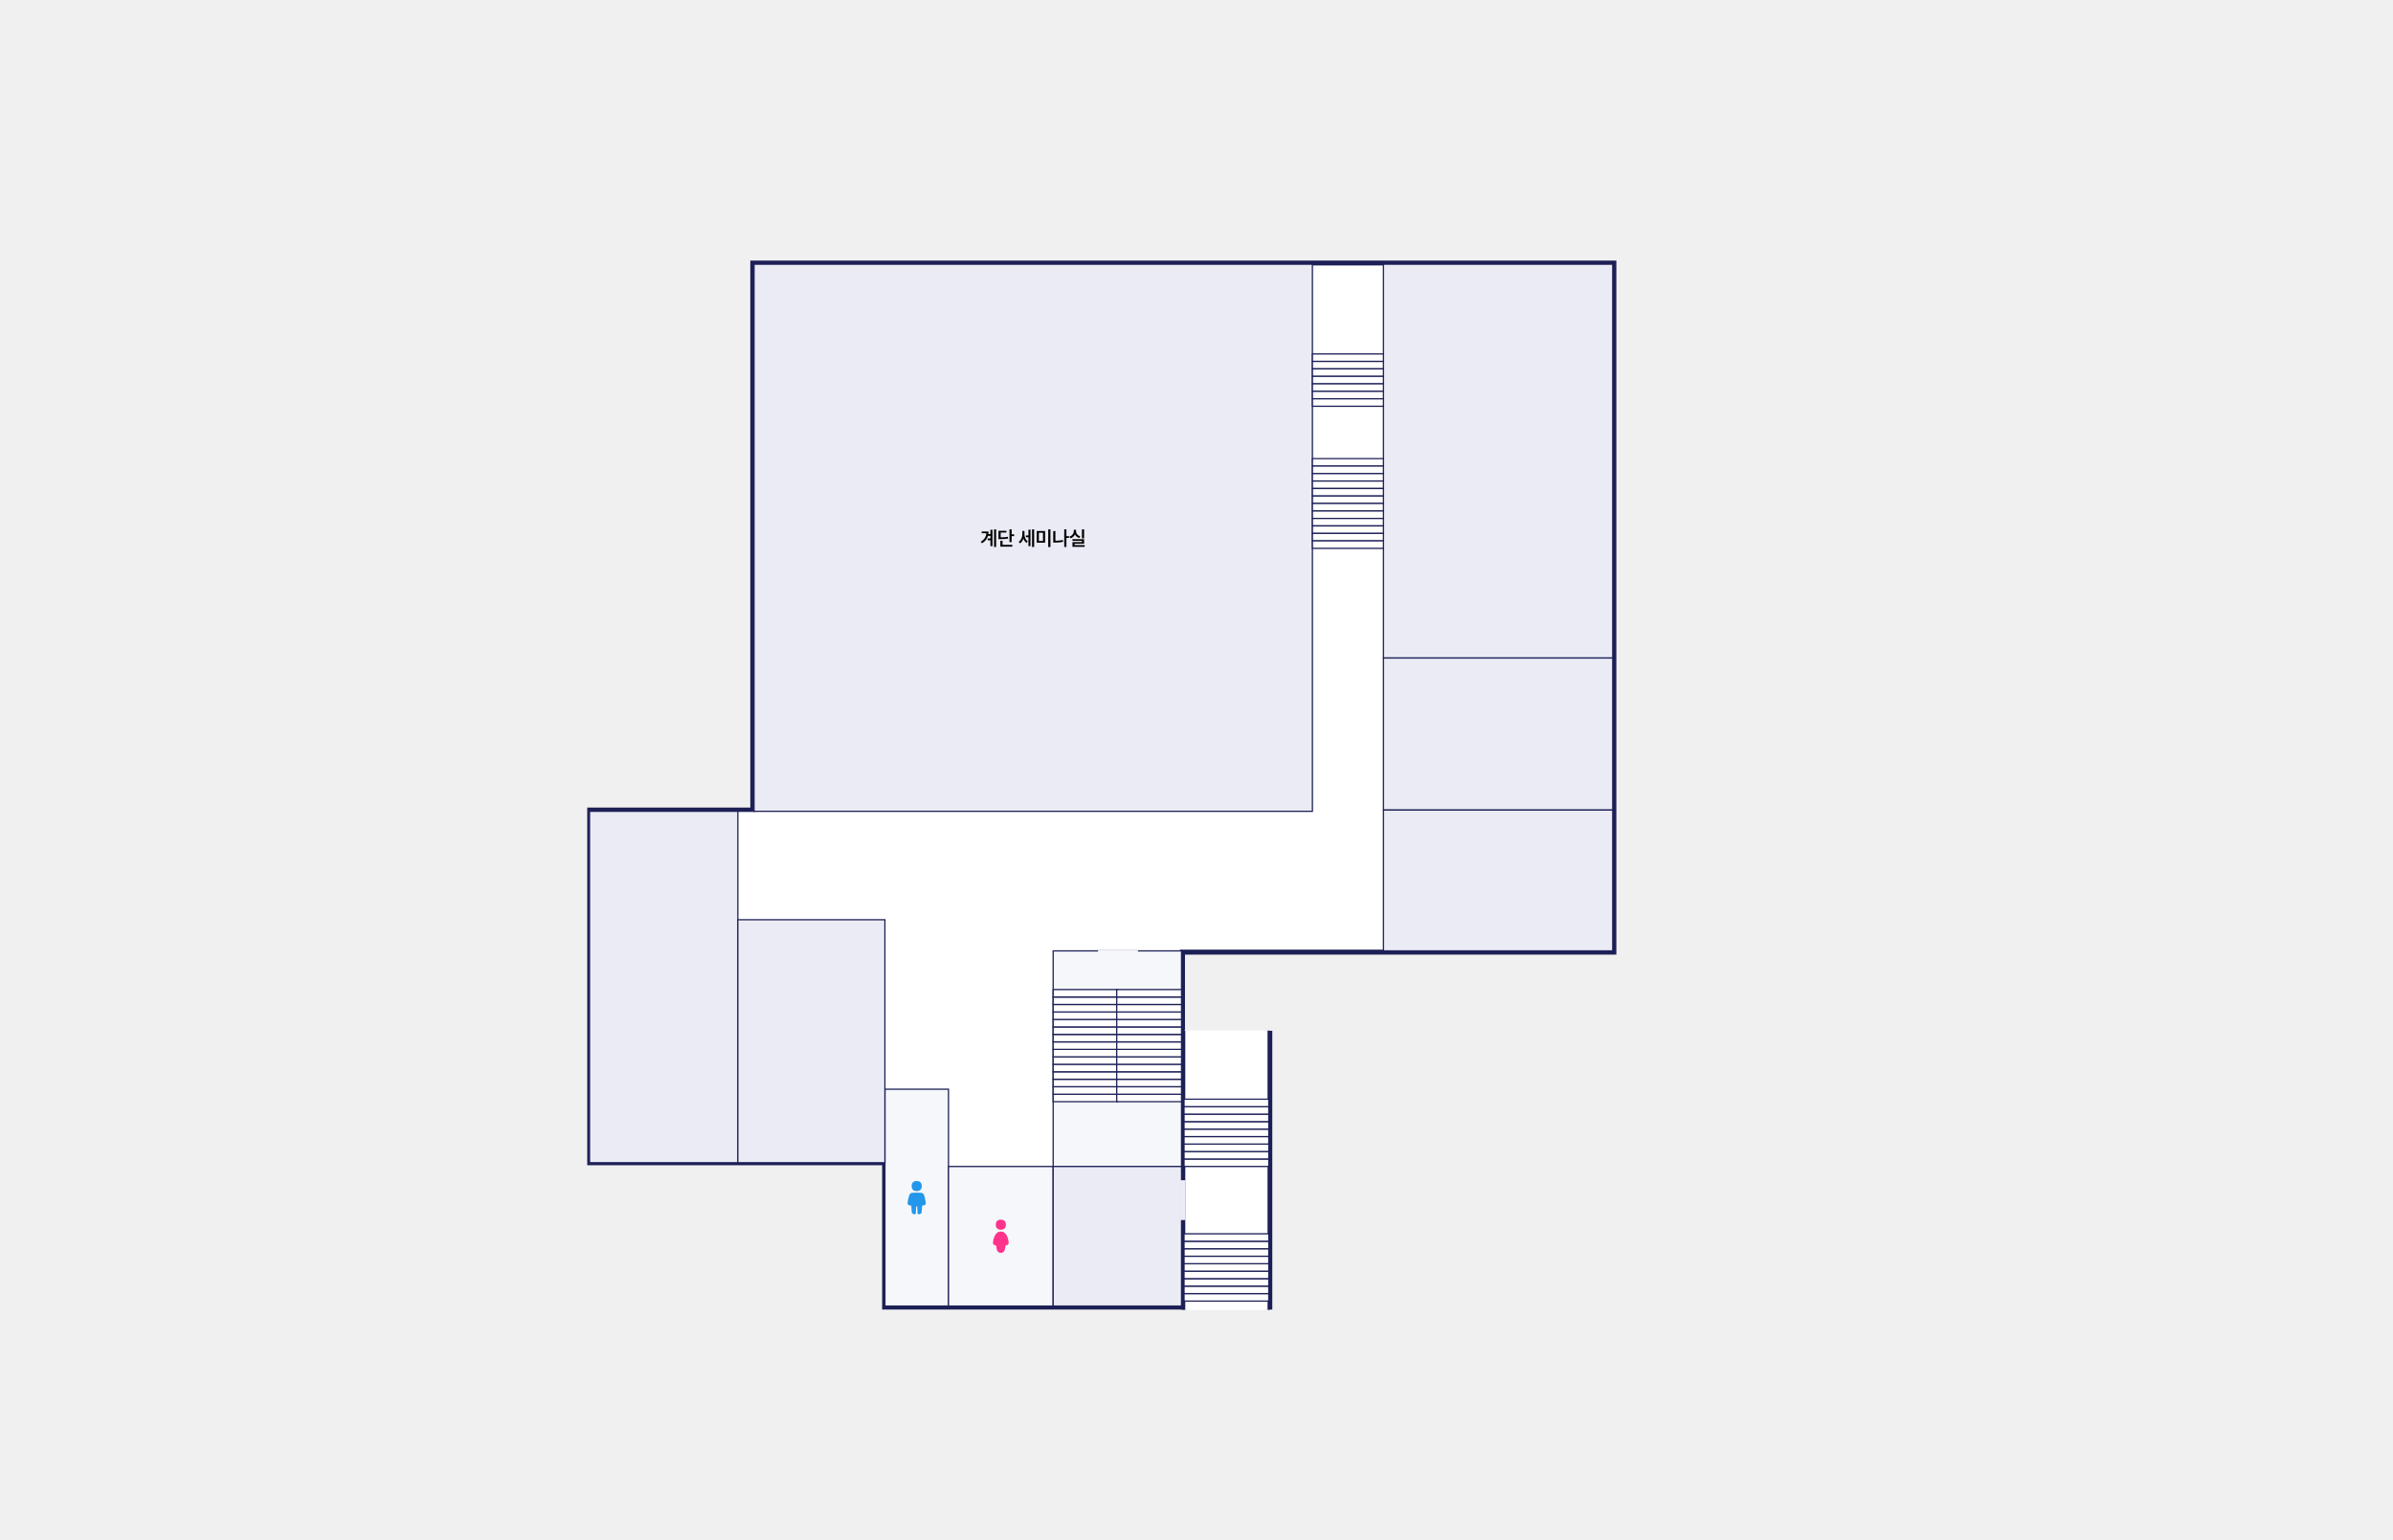
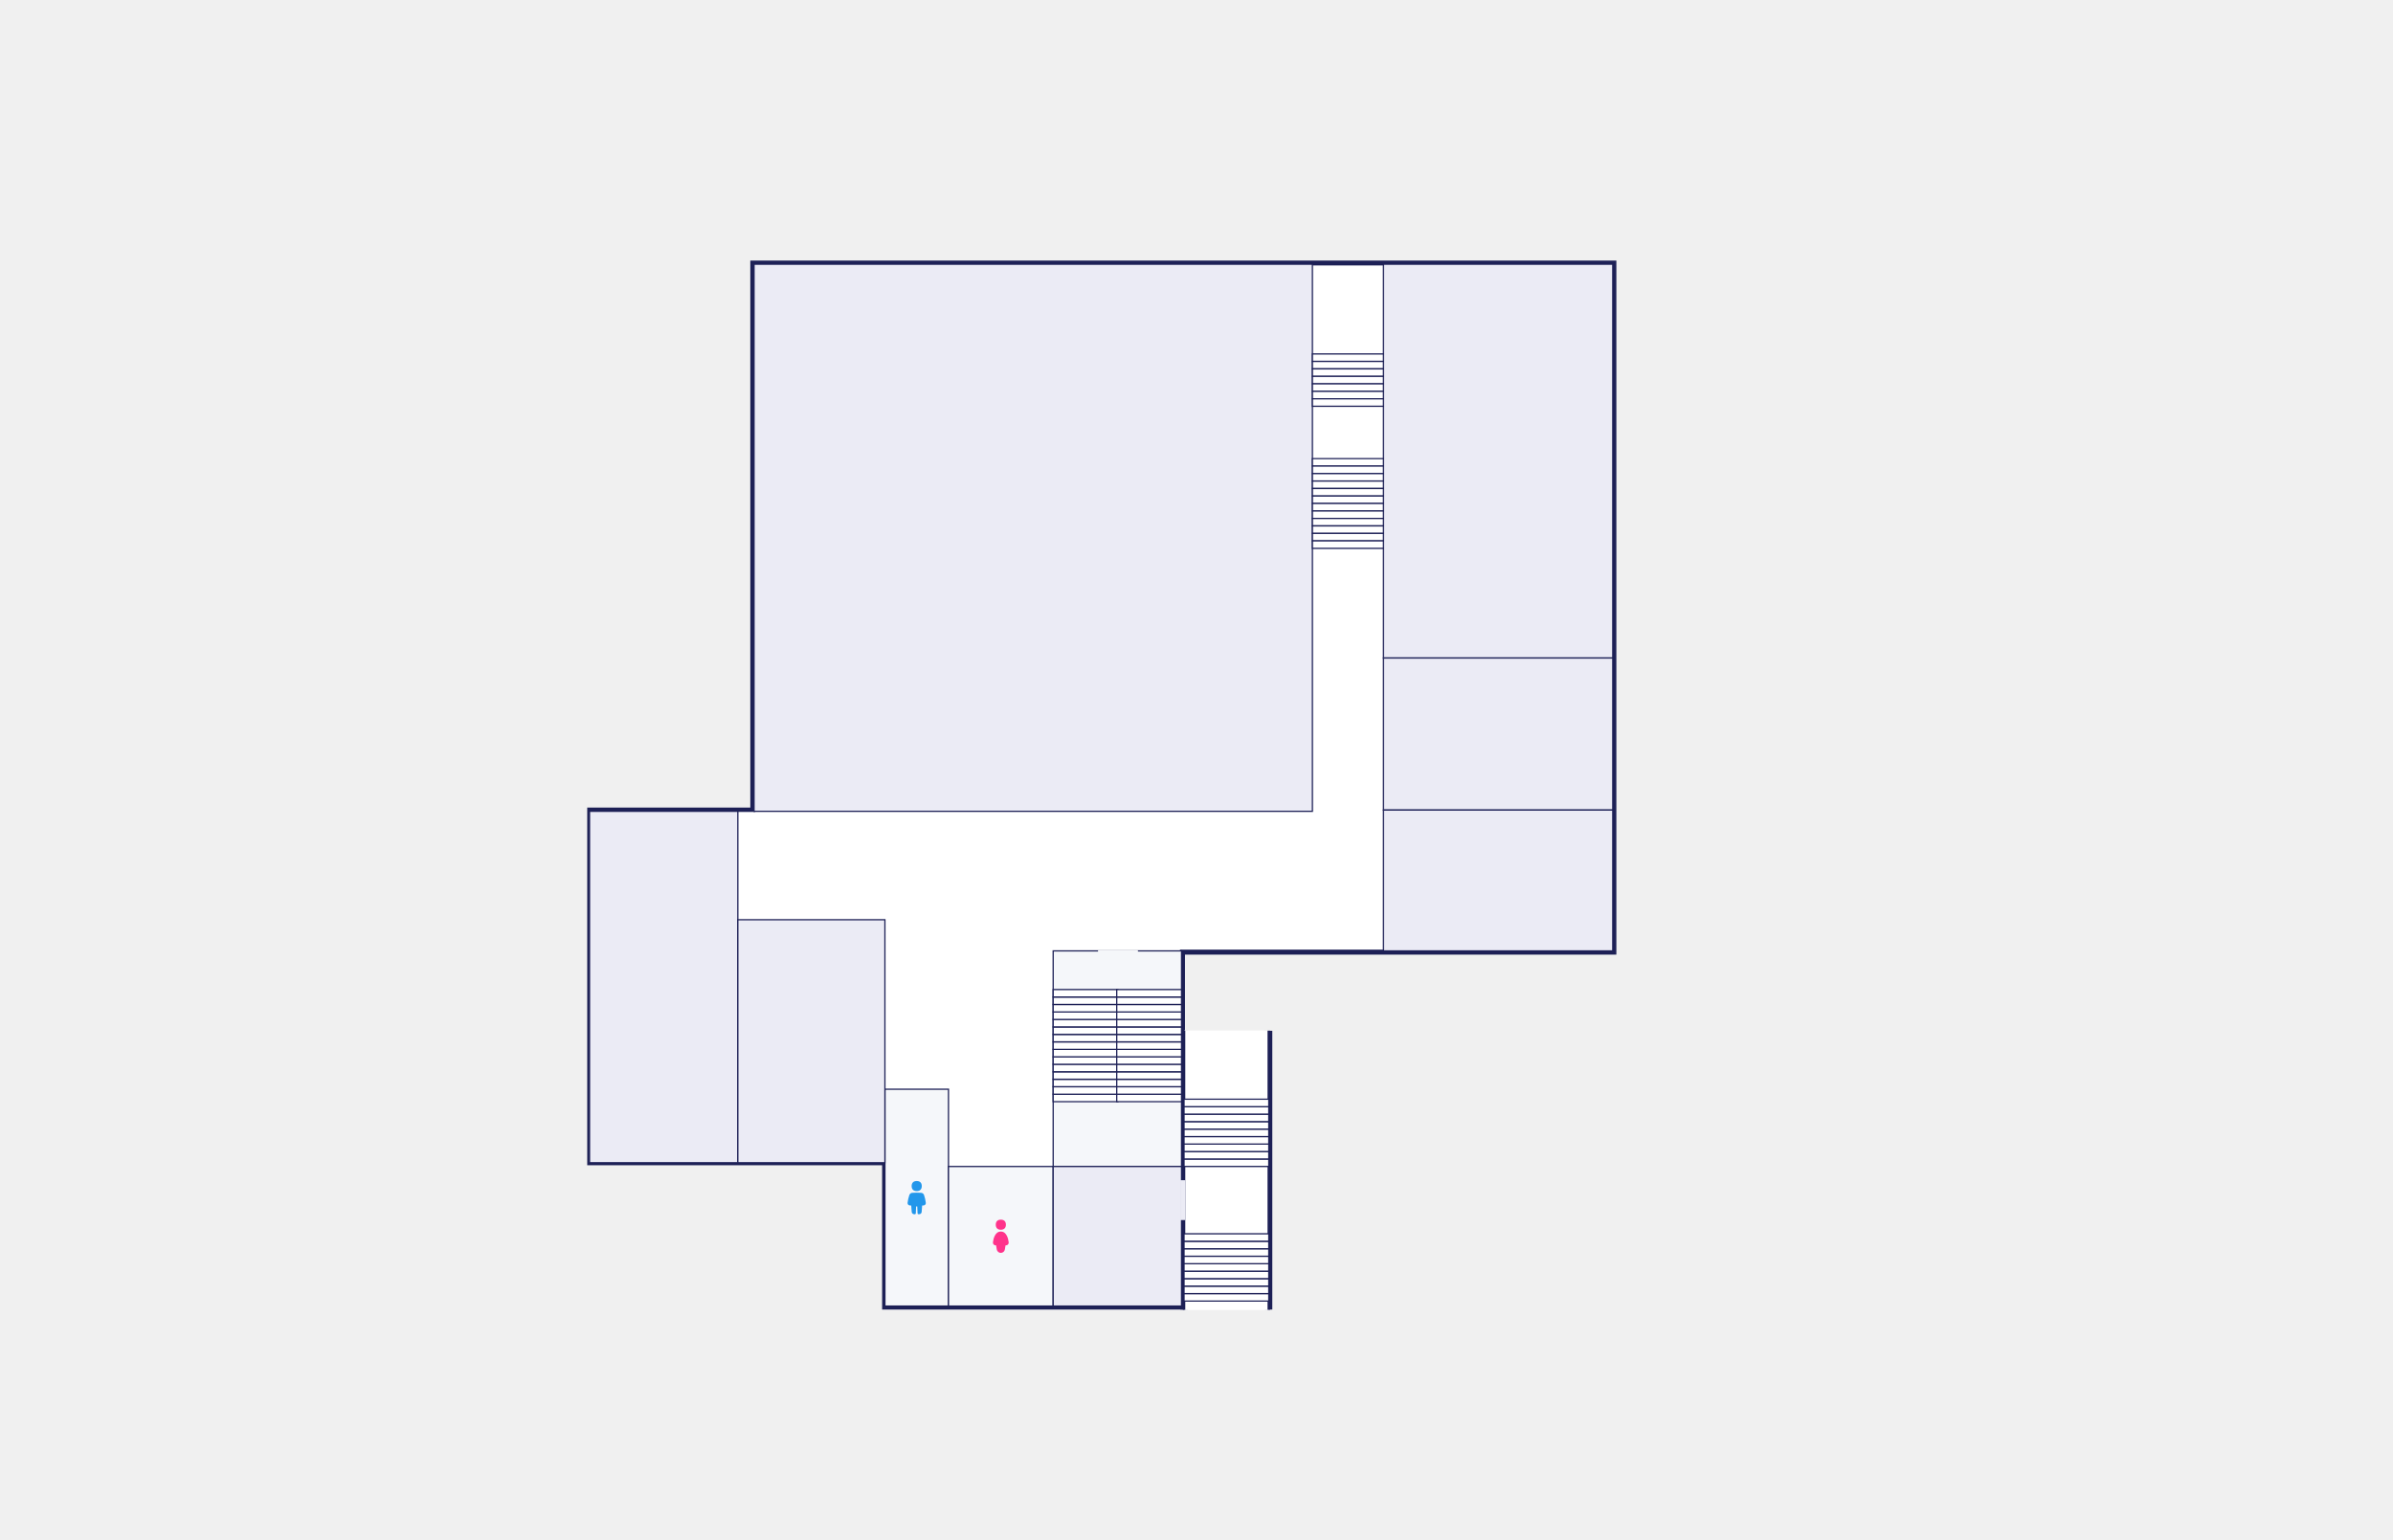
<svg xmlns="http://www.w3.org/2000/svg" width="1920" height="1235" viewBox="0 0 1920 1235" fill="none">
  <g>
    <g id="Union">
      <mask id="path-1-outside-1_1096_23842" maskUnits="userSpaceOnUse" x="471" y="209" width="826" height="842" fill="black">
        <rect fill="white" x="471" y="209" width="826" height="842" />
        <path d="M1294 763H947.762V1048H710.762V932H474V651H605V212H1294V763Z" />
      </mask>
      <path d="M1294 763H947.762V1048H710.762V932H474V651H605V212H1294V763Z" fill="white" />
      <path d="M1294 763V766H1297V763H1294ZM947.762 763V760H944.762V763H947.762ZM947.762 1048V1051H950.762V1048H947.762ZM710.762 1048H707.762V1051H710.762V1048ZM710.762 932H713.762V929H710.762V932ZM474 932H471V935H474V932ZM474 651V648H471V651H474ZM605 651V654H608V651H605ZM605 212V209H602V212H605ZM1294 212H1297V209H1294V212ZM1294 763V760H947.762V763V766H1294V763ZM947.762 763H944.762V1048H947.762H950.762V763H947.762ZM947.762 1048V1045H710.762V1048V1051H947.762V1048ZM710.762 1048H713.762V932H710.762H707.762V1048H710.762ZM710.762 932V929H474V932V935H710.762V932ZM474 932H477V651H474H471V932H474ZM474 651V654H605V651V648H474V651ZM605 651H608V212H605H602V651H605ZM605 212V215H1294V212V209H605V212ZM1294 212H1291V763H1294H1297V212H1294Z" fill="#1D2056" mask="url(#path-1-outside-1_1096_23842)" />
    </g>
    <g id="Union_2">
      <path d="M1294 763H947.762V1048H710.762V931.5H474V650.5H605V212H1294V763Z" fill="white" />
      <path d="M1294 763V764H1295V763H1294ZM947.762 763V762H946.762V763H947.762ZM947.762 1048V1049H948.762V1048H947.762ZM710.762 1048H709.762V1049H710.762V1048ZM710.762 931.5H711.762V930.5H710.762V931.5ZM474 931.5H473V932.5H474V931.5ZM474 650.5V649.5H473V650.5H474ZM605 650.5V651.5H606V650.5H605ZM605 212V211H604V212H605ZM1294 212H1295V211H1294V212ZM1294 763V762H947.762V763V764H1294V763ZM947.762 763H946.762V1048H947.762H948.762V763H947.762ZM947.762 1048V1047H710.762V1048V1049H947.762V1048ZM710.762 1048H711.762V931.5H710.762H709.762V1048H710.762ZM710.762 931.5V930.5H474V931.5V932.5H710.762V931.5ZM474 931.5H475V650.5H474H473V931.5H474ZM474 650.5V651.5H605V650.5V649.5H474V650.5ZM605 650.5H606V212H605H604V650.5H605ZM605 212V213H1294V212V211H605V212ZM1294 212H1293V763H1294H1295V212H1294Z" fill="#1D2056" />
    </g>
    <g id="Rectangle 240653108">
      <mask id="path-5-outside-2_1096_23842" maskUnits="userSpaceOnUse" x="947" y="827" width="74" height="224" fill="black">
        <rect fill="white" x="947" y="827" width="74" height="224" />
        <path d="M950 827H1018V1051H950V827Z" />
      </mask>
      <path d="M950 827H1018V1051H950V827Z" fill="white" />
      <path d="M1018 827H1015V1051H1018H1021V827H1018ZM950 1051H953V827H950H947V1051H950Z" fill="#1D2056" mask="url(#path-5-outside-2_1096_23842)" />
    </g>
    <g id="Rectangle 240653308">
      <path d="M950 827H1018V1051H950V827Z" fill="white" />
      <path d="M1018 827H1017V1051H1018H1019V827H1018ZM950 1051H951V827H950H949V1051H950Z" fill="#1D2056" />
    </g>
    <g id="room">
      <rect x="710" y="874" width="51" height="174" fill="#F5F7FA" />
      <rect x="710" y="874" width="51" height="174" stroke="#1D2056" />
      <g id="map_toilet_male">
        <path id="Vector" fill-rule="evenodd" clip-rule="evenodd" d="M731.93 957.126C732.756 957.059 733.93 957 735.5 957C737.071 957 738.244 957.059 739.07 957.126C740.158 957.213 741.052 957.912 741.394 958.912C742.085 960.945 742.563 963.041 742.82 965.167C742.95 966.262 742.102 967.207 740.98 967.276C740.653 967.295 740.284 967.316 739.879 967.335L739.487 972.477C739.416 973.408 738.695 974.185 737.718 974.281C737.539 974.298 737.347 974.316 737.146 974.331C737.028 974.34 736.908 974.325 736.796 974.288C736.683 974.251 736.579 974.192 736.49 974.115C736.402 974.038 736.33 973.944 736.279 973.84C736.229 973.735 736.2 973.622 736.196 973.506L735.972 968.297C735.969 968.222 735.936 968.152 735.881 968.1C735.825 968.048 735.751 968.019 735.674 968.019H735.326C735.249 968.019 735.175 968.048 735.119 968.1C735.063 968.152 735.03 968.223 735.027 968.298L734.804 973.506C734.8 973.622 734.772 973.735 734.721 973.84C734.671 973.944 734.599 974.038 734.51 974.115C734.421 974.192 734.317 974.251 734.205 974.288C734.092 974.325 733.973 974.34 733.854 974.331C733.663 974.316 733.472 974.299 733.281 974.28C732.305 974.185 731.585 973.408 731.513 972.477L731.121 967.335C730.715 967.316 730.348 967.296 730.02 967.276C728.898 967.207 728.05 966.262 728.18 965.167C728.437 963.041 728.914 960.946 729.605 958.913C729.948 957.912 730.843 957.213 731.93 957.126Z" fill="#2297EB" />
        <path id="Vector_2" d="M735.516 955.753C738.116 955.753 739.58 954.297 739.58 951.711C739.58 949.122 738.118 947.667 735.516 947.667C732.913 947.667 731.449 949.122 731.449 951.711C731.449 954.297 732.913 955.753 735.516 955.753Z" fill="#2297EB" />
      </g>
    </g>
    <g id="room_2">
      <rect x="761" y="936" width="84" height="112" fill="#F5F7FA" />
      <rect x="761" y="936" width="84" height="112" stroke="#1D2056" />
      <g id="map_toilet_female">
        <path id="Vector_3" fill-rule="evenodd" clip-rule="evenodd" d="M803 988.21C801.746 988.21 800.738 988.604 799.919 989.276C799.109 989.937 798.506 990.852 798.02 991.863C797.316 993.326 796.876 995.183 796.681 996.884C796.527 998.246 797.651 999.313 798.958 999.313H799.222L799.752 1002.59C799.877 1003.35 800.272 1004.05 800.866 1004.55C801.46 1005.06 802.215 1005.33 802.996 1005.33C803.777 1005.33 804.532 1005.06 805.126 1004.55C805.72 1004.05 806.115 1003.35 806.24 1002.59L806.772 999.313H807.042C808.349 999.313 809.472 998.246 809.319 996.884C809.124 995.183 808.684 993.326 807.98 991.863C807.493 990.852 806.891 989.939 806.081 989.275C805.262 988.604 804.253 988.208 803 988.208V988.21ZM807.08 982.711C807.08 985.297 805.616 986.753 803.015 986.753C800.412 986.753 798.948 985.297 798.948 982.711C798.948 980.122 800.412 978.667 803.015 978.667C805.618 978.667 807.08 980.122 807.08 982.711Z" fill="#FF338B" />
      </g>
    </g>
    <g id="room_3">
      <rect x="845" y="763" width="103" height="173" fill="#F5F7FA" />
      <rect x="845" y="763" width="103" height="173" stroke="#1D2056" />
    </g>
    <g id="room_4">
      <rect x="845" y="936" width="103" height="112" fill="#EBEBF5" />
      <rect x="845" y="936" width="103" height="112" stroke="#1D2056" />
    </g>
    <g id="room_5">
      <rect x="605" y="212" width="448" height="439" fill="#EBEBF5" />
      <rect x="605" y="212" width="448" height="439" stroke="#1D2056" />
-       <path id="ê³ë¨ ì¸ë¯¸ëì¤" d="M795.53 429.977H792.538V428.562H795.53V429.977ZM795.491 433.5H792.452V432.086H795.491V433.5ZM799.218 438.875H797.577V424.766H799.218V438.875ZM796.296 438.227H794.655V425.109H796.296V438.227ZM793.155 426.492C793.155 427.836 792.983 429.076 792.64 430.211C792.301 431.341 791.744 432.385 790.968 433.344C790.197 434.302 789.181 435.156 787.921 435.906L786.89 434.672C787.973 434.031 788.851 433.32 789.522 432.539C790.194 431.758 790.689 430.898 791.007 429.961C791.325 429.018 791.483 427.977 791.483 426.836V426.492H793.155ZM792.085 427.898H787.647V426.492H792.085V427.898ZM811.687 434.984H809.952V424.773H811.687V434.984ZM813.679 430.18H811.163V428.742H813.679V430.18ZM802.288 431.18C803.903 431.18 805.156 431.151 806.046 431.094C806.937 431.036 807.809 430.917 808.663 430.734L808.859 432.141C807.963 432.312 807.041 432.432 806.093 432.5C805.15 432.562 803.882 432.594 802.288 432.594H801.132V431.18H802.288ZM807.468 427.336H802.867V431.953H801.132V425.93H807.468V427.336ZM812.242 438.625H802.64V437.203H812.242V438.625ZM804.367 437.906H802.64V433.906H804.367V437.906ZM825.68 431.062H823.148V429.633H825.68V431.062ZM821.617 428.547C821.617 429.609 821.497 430.625 821.258 431.594C821.023 432.557 820.664 433.422 820.18 434.188C819.695 434.948 819.099 435.544 818.391 435.977L817.32 434.688C817.977 434.286 818.526 433.76 818.969 433.109C819.411 432.458 819.74 431.745 819.953 430.969C820.172 430.193 820.281 429.385 820.281 428.547V426.023H821.617V428.547ZM821.961 428.477C821.961 429.284 822.055 430.055 822.242 430.789C822.435 431.518 822.732 432.193 823.133 432.812C823.539 433.432 824.047 433.935 824.656 434.32L823.703 435.664C823 435.242 822.422 434.656 821.969 433.906C821.516 433.156 821.182 432.323 820.969 431.406C820.755 430.49 820.648 429.513 820.648 428.477V426.023H821.961V428.477ZM829.734 438.875H828.062V424.766H829.734V438.875ZM826.789 438.211H825.164V425.008H826.789V438.211ZM838.524 435.461H831.805V426.094H838.524V435.461ZM833.524 434.078H836.828V427.453H833.524V434.078ZM842.805 438.914H841.047V424.766H842.805V438.914ZM857.719 431.641H855.18V430.211H857.719V431.641ZM855.626 438.867H853.891V424.766H855.626V438.867ZM846.79 434.883H845.055V426.133H846.79V434.883ZM846.251 433.93C847.344 433.93 848.433 433.88 849.516 433.781C850.6 433.682 851.693 433.523 852.798 433.305L852.993 434.758C851.883 434.982 850.774 435.141 849.665 435.234C848.561 435.323 847.423 435.367 846.251 435.367H845.055V433.93H846.251ZM869.813 431.969H868.087V424.766H869.813V431.969ZM869.829 436.289H862.188V437.914H860.493V434.992H868.095V433.969H860.462V432.617H869.829V436.289ZM870.251 438.766H860.493V437.383H870.251V438.766ZM863.001 426.188C863.001 427.073 862.839 427.901 862.517 428.672C862.194 429.443 861.728 430.115 861.118 430.688C860.514 431.255 859.785 431.677 858.931 431.953L858.056 430.586C858.8 430.341 859.436 429.995 859.962 429.547C860.488 429.099 860.884 428.586 861.149 428.008C861.415 427.424 861.548 426.818 861.548 426.188V425.117H863.001V426.188ZM863.345 426.188C863.345 426.802 863.475 427.385 863.735 427.938C863.996 428.49 864.381 428.977 864.892 429.398C865.407 429.815 866.032 430.133 866.767 430.352L865.915 431.695C865.066 431.43 864.339 431.029 863.735 430.492C863.136 429.951 862.678 429.312 862.36 428.578C862.048 427.839 861.892 427.042 861.892 426.188V425.117H863.345V426.188Z" fill="black" />
    </g>
    <g id="room_6">
      <rect x="1110" y="212" width="184" height="316" fill="#EBEBF5" />
      <rect x="1110" y="212" width="184" height="316" stroke="#1D2056" />
    </g>
    <g id="room_7">
      <rect x="1110" y="528" width="184" height="122" fill="#EBEBF5" />
      <rect x="1110" y="528" width="184" height="122" stroke="#1D2056" />
    </g>
    <g id="room_8">
      <rect x="1110" y="650" width="184" height="113" fill="#EBEBF5" />
      <rect x="1110" y="650" width="184" height="113" stroke="#1D2056" />
    </g>
    <g id="room_9">
      <rect x="473" y="651" width="119" height="282" fill="#EBEBF5" />
      <rect x="473" y="651" width="119" height="282" stroke="#1D2056" />
    </g>
    <g id="room_10">
      <rect x="592" y="738" width="118" height="195" fill="#EBEBF5" />
      <rect x="592" y="738" width="118" height="195" stroke="#1D2056" />
    </g>
    <g id="Frame 2087332193">
      <g id="stair">
        <rect id="Rectangle 240653086" x="1110" y="368" width="6" height="57" transform="rotate(90 1110 368)" fill="white" stroke="#1D2056" />
      </g>
      <g id="stair_2">
        <rect id="Rectangle 240653086_2" x="1110" y="374" width="6" height="57" transform="rotate(90 1110 374)" fill="white" stroke="#1D2056" />
      </g>
      <g id="stair_3">
        <rect id="Rectangle 240653086_3" x="1110" y="380" width="6" height="57" transform="rotate(90 1110 380)" fill="white" stroke="#1D2056" />
      </g>
      <g id="stair_4">
        <rect id="Rectangle 240653086_4" x="1110" y="386" width="6" height="57" transform="rotate(90 1110 386)" fill="white" stroke="#1D2056" />
      </g>
      <g id="stair_5">
        <rect id="Rectangle 240653086_5" x="1110" y="392" width="6" height="57" transform="rotate(90 1110 392)" fill="white" stroke="#1D2056" />
      </g>
      <g id="stair_6">
        <rect id="Rectangle 240653086_6" x="1110" y="398" width="6" height="57" transform="rotate(90 1110 398)" fill="white" stroke="#1D2056" />
      </g>
      <g id="stair_7">
        <rect id="Rectangle 240653086_7" x="1110" y="404" width="6" height="57" transform="rotate(90 1110 404)" fill="white" stroke="#1D2056" />
      </g>
      <g id="stair_8">
        <rect id="Rectangle 240653086_8" x="1110" y="410" width="6" height="57" transform="rotate(90 1110 410)" fill="white" stroke="#1D2056" />
      </g>
      <g id="stair_9">
        <rect id="Rectangle 240653086_9" x="1110" y="416" width="6" height="57" transform="rotate(90 1110 416)" fill="white" stroke="#1D2056" />
      </g>
      <g id="stair_10">
        <rect id="Rectangle 240653086_10" x="1110" y="422" width="6" height="57" transform="rotate(90 1110 422)" fill="white" stroke="#1D2056" />
      </g>
      <g id="stair_11">
        <rect id="Rectangle 240653086_11" x="1110" y="428" width="6" height="57" transform="rotate(90 1110 428)" fill="white" stroke="#1D2056" />
      </g>
      <g id="stair_12">
        <rect id="Rectangle 240653086_12" x="1110" y="434" width="6" height="57" transform="rotate(90 1110 434)" fill="white" stroke="#1D2056" />
      </g>
    </g>
    <g id="Frame 2087332199">
      <g id="stair_13">
        <rect id="Rectangle 240653086_13" x="1110" y="284" width="6" height="57" transform="rotate(90 1110 284)" fill="white" stroke="#1D2056" />
      </g>
      <g id="stair_14">
        <rect id="Rectangle 240653086_14" x="1110" y="290" width="6" height="57" transform="rotate(90 1110 290)" fill="white" stroke="#1D2056" />
      </g>
      <g id="stair_15">
        <rect id="Rectangle 240653086_15" x="1110" y="296" width="6" height="57" transform="rotate(90 1110 296)" fill="white" stroke="#1D2056" />
      </g>
      <g id="stair_16">
        <rect id="Rectangle 240653086_16" x="1110" y="302" width="6" height="57" transform="rotate(90 1110 302)" fill="white" stroke="#1D2056" />
      </g>
      <g id="stair_17">
        <rect id="Rectangle 240653086_17" x="1110" y="308" width="6" height="57" transform="rotate(90 1110 308)" fill="white" stroke="#1D2056" />
      </g>
      <g id="stair_18">
        <rect id="Rectangle 240653086_18" x="1110" y="314" width="6" height="57" transform="rotate(90 1110 314)" fill="white" stroke="#1D2056" />
      </g>
      <g id="stair_19">
        <rect id="Rectangle 240653086_19" x="1110" y="320" width="6" height="57" transform="rotate(90 1110 320)" fill="white" stroke="#1D2056" />
      </g>
    </g>
    <g id="Frame 2087332194">
      <g id="stair_20">
        <rect id="Rectangle 240653086_20" x="845" y="884" width="6" height="52" transform="rotate(-90 845 884)" fill="white" stroke="#1D2056" />
      </g>
      <g id="stair_21">
        <rect id="Rectangle 240653086_21" x="845" y="878" width="6" height="52" transform="rotate(-90 845 878)" fill="white" stroke="#1D2056" />
      </g>
      <g id="stair_22">
        <rect id="Rectangle 240653086_22" x="845" y="872" width="6" height="52" transform="rotate(-90 845 872)" fill="white" stroke="#1D2056" />
      </g>
      <g id="stair_23">
        <rect id="Rectangle 240653086_23" x="845" y="866" width="6" height="52" transform="rotate(-90 845 866)" fill="white" stroke="#1D2056" />
      </g>
      <g id="stair_24">
        <rect id="Rectangle 240653086_24" x="845" y="860" width="6" height="52" transform="rotate(-90 845 860)" fill="white" stroke="#1D2056" />
      </g>
      <g id="stair_25">
        <rect id="Rectangle 240653086_25" x="845" y="854" width="6" height="52" transform="rotate(-90 845 854)" fill="white" stroke="#1D2056" />
      </g>
      <g id="stair_26">
        <rect id="Rectangle 240653086_26" x="845" y="848" width="6" height="52" transform="rotate(-90 845 848)" fill="white" stroke="#1D2056" />
      </g>
      <g id="stair_27">
        <rect id="Rectangle 240653086_27" x="845" y="842" width="6" height="52" transform="rotate(-90 845 842)" fill="white" stroke="#1D2056" />
      </g>
      <g id="stair_28">
        <rect id="Rectangle 240653086_28" x="845" y="836" width="6" height="52" transform="rotate(-90 845 836)" fill="white" stroke="#1D2056" />
      </g>
      <g id="stair_29">
        <rect id="Rectangle 240653086_29" x="845" y="830" width="6" height="52" transform="rotate(-90 845 830)" fill="white" stroke="#1D2056" />
      </g>
      <g id="stair_30">
        <rect id="Rectangle 240653086_30" x="845" y="824" width="6" height="52" transform="rotate(-90 845 824)" fill="white" stroke="#1D2056" />
      </g>
      <g id="stair_31">
        <rect id="Rectangle 240653086_31" x="845" y="818" width="6" height="52" transform="rotate(-90 845 818)" fill="white" stroke="#1D2056" />
      </g>
      <g id="stair_32">
        <rect id="Rectangle 240653086_32" x="845" y="812" width="6" height="52" transform="rotate(-90 845 812)" fill="white" stroke="#1D2056" />
      </g>
      <g id="stair_33">
        <rect id="Rectangle 240653086_33" x="845" y="806" width="6" height="52" transform="rotate(-90 845 806)" fill="white" stroke="#1D2056" />
      </g>
      <g id="stair_34">
        <rect id="Rectangle 240653086_34" x="845" y="800" width="6" height="52" transform="rotate(-90 845 800)" fill="white" stroke="#1D2056" />
      </g>
    </g>
    <g id="Frame 2087332195">
      <g id="stair_35">
        <rect id="Rectangle 240653086_35" x="896" y="884" width="6" height="52" transform="rotate(-90 896 884)" fill="white" stroke="#1D2056" />
      </g>
      <g id="stair_36">
        <rect id="Rectangle 240653086_36" x="896" y="878" width="6" height="52" transform="rotate(-90 896 878)" fill="white" stroke="#1D2056" />
      </g>
      <g id="stair_37">
        <rect id="Rectangle 240653086_37" x="896" y="872" width="6" height="52" transform="rotate(-90 896 872)" fill="white" stroke="#1D2056" />
      </g>
      <g id="stair_38">
        <rect id="Rectangle 240653086_38" x="896" y="866" width="6" height="52" transform="rotate(-90 896 866)" fill="white" stroke="#1D2056" />
      </g>
      <g id="stair_39">
        <rect id="Rectangle 240653086_39" x="896" y="860" width="6" height="52" transform="rotate(-90 896 860)" fill="white" stroke="#1D2056" />
      </g>
      <g id="stair_40">
        <rect id="Rectangle 240653086_40" x="896" y="854" width="6" height="52" transform="rotate(-90 896 854)" fill="white" stroke="#1D2056" />
      </g>
      <g id="stair_41">
        <rect id="Rectangle 240653086_41" x="896" y="848" width="6" height="52" transform="rotate(-90 896 848)" fill="white" stroke="#1D2056" />
      </g>
      <g id="stair_42">
        <rect id="Rectangle 240653086_42" x="896" y="842" width="6" height="52" transform="rotate(-90 896 842)" fill="white" stroke="#1D2056" />
      </g>
      <g id="stair_43">
        <rect id="Rectangle 240653086_43" x="896" y="836" width="6" height="52" transform="rotate(-90 896 836)" fill="white" stroke="#1D2056" />
      </g>
      <g id="stair_44">
        <rect id="Rectangle 240653086_44" x="896" y="830" width="6" height="52" transform="rotate(-90 896 830)" fill="white" stroke="#1D2056" />
      </g>
      <g id="stair_45">
        <rect id="Rectangle 240653086_45" x="896" y="824" width="6" height="52" transform="rotate(-90 896 824)" fill="white" stroke="#1D2056" />
      </g>
      <g id="stair_46">
        <rect id="Rectangle 240653086_46" x="896" y="818" width="6" height="52" transform="rotate(-90 896 818)" fill="white" stroke="#1D2056" />
      </g>
      <g id="stair_47">
        <rect id="Rectangle 240653086_47" x="896" y="812" width="6" height="52" transform="rotate(-90 896 812)" fill="white" stroke="#1D2056" />
      </g>
      <g id="stair_48">
        <rect id="Rectangle 240653086_48" x="896" y="806" width="6" height="52" transform="rotate(-90 896 806)" fill="white" stroke="#1D2056" />
      </g>
      <g id="stair_49">
        <rect id="Rectangle 240653086_49" x="896" y="800" width="6" height="52" transform="rotate(-90 896 800)" fill="white" stroke="#1D2056" />
      </g>
    </g>
    <g id="Frame 2087332198">
      <g id="stair_50">
        <rect id="Rectangle 240653086_50" x="950" y="936" width="6" height="68" transform="rotate(-90 950 936)" fill="white" stroke="#1D2056" />
      </g>
      <g id="stair_51">
        <rect id="Rectangle 240653086_51" x="950" y="930" width="6" height="68" transform="rotate(-90 950 930)" fill="white" stroke="#1D2056" />
      </g>
      <g id="stair_52">
        <rect id="Rectangle 240653086_52" x="950" y="924" width="6" height="68" transform="rotate(-90 950 924)" fill="white" stroke="#1D2056" />
      </g>
      <g id="stair_53">
        <rect id="Rectangle 240653086_53" x="950" y="918" width="6" height="68" transform="rotate(-90 950 918)" fill="white" stroke="#1D2056" />
      </g>
      <g id="stair_54">
        <rect id="Rectangle 240653086_54" x="950" y="912" width="6" height="68" transform="rotate(-90 950 912)" fill="white" stroke="#1D2056" />
      </g>
      <g id="stair_55">
        <rect id="Rectangle 240653086_55" x="950" y="906" width="6" height="68" transform="rotate(-90 950 906)" fill="white" stroke="#1D2056" />
      </g>
      <g id="stair_56">
        <rect id="Rectangle 240653086_56" x="950" y="900" width="6" height="68" transform="rotate(-90 950 900)" fill="white" stroke="#1D2056" />
      </g>
      <g id="stair_57">
        <rect id="Rectangle 240653086_57" x="950" y="894" width="6" height="68" transform="rotate(-90 950 894)" fill="white" stroke="#1D2056" />
      </g>
      <g id="stair_58">
        <rect id="Rectangle 240653086_58" x="950" y="888" width="6" height="68" transform="rotate(-90 950 888)" fill="white" stroke="#1D2056" />
      </g>
    </g>
    <g id="Frame 2087332200">
      <g id="stair_59">
        <rect id="Rectangle 240653086_59" x="950" y="1044" width="6" height="68" transform="rotate(-90 950 1044)" fill="white" stroke="#1D2056" />
      </g>
      <g id="stair_60">
        <rect id="Rectangle 240653086_60" x="950" y="1038" width="6" height="68" transform="rotate(-90 950 1038)" fill="white" stroke="#1D2056" />
      </g>
      <g id="stair_61">
        <rect id="Rectangle 240653086_61" x="950" y="1032" width="6" height="68" transform="rotate(-90 950 1032)" fill="white" stroke="#1D2056" />
      </g>
      <g id="stair_62">
        <rect id="Rectangle 240653086_62" x="950" y="1026" width="6" height="68" transform="rotate(-90 950 1026)" fill="white" stroke="#1D2056" />
      </g>
      <g id="stair_63">
        <rect id="Rectangle 240653086_63" x="950" y="1020" width="6" height="68" transform="rotate(-90 950 1020)" fill="white" stroke="#1D2056" />
      </g>
      <g id="stair_64">
        <rect id="Rectangle 240653086_64" x="950" y="1014" width="6" height="68" transform="rotate(-90 950 1014)" fill="white" stroke="#1D2056" />
      </g>
      <g id="stair_65">
        <rect id="Rectangle 240653086_65" x="950" y="1008" width="6" height="68" transform="rotate(-90 950 1008)" fill="white" stroke="#1D2056" />
      </g>
      <g id="stair_66">
        <rect id="Rectangle 240653086_66" x="950" y="1002" width="6" height="68" transform="rotate(-90 950 1002)" fill="white" stroke="#1D2056" />
      </g>
      <g id="stair_67">
        <rect id="Rectangle 240653086_67" x="950" y="996" width="6" height="68" transform="rotate(-90 950 996)" fill="white" stroke="#1D2056" />
      </g>
    </g>
    <rect id="Rectangle 240653306" x="947" y="947" width="4" height="32" fill="#EBEBF5" />
    <rect id="Rectangle 240653307" x="913" y="762.5" width="2" height="32" transform="rotate(90 913 762.5)" fill="#F5F7FA" />
  </g>
  <defs>
    <clipPath id="clip0_1096_23842">
      <rect width="32" height="32" fill="white" transform="translate(721 774)" />
    </clipPath>
    <clipPath id="clip1_1096_23842">
      <rect width="32" height="32" fill="white" transform="translate(721 826)" />
    </clipPath>
    <clipPath id="clip2_1096_23842">
      <rect width="32" height="32" fill="white" transform="translate(880 823)" />
    </clipPath>
    <clipPath id="clip3_1096_23842">
      <rect width="32" height="32" fill="white" transform="translate(968 893)" />
    </clipPath>
    <clipPath id="clip4_1096_23842">
      <rect width="32" height="32" fill="white" transform="translate(968 1001)" />
    </clipPath>
    <clipPath id="clip5_1096_23842">
      <rect width="32" height="32" fill="white" transform="translate(1066 388)" />
    </clipPath>
  </defs>
</svg>
